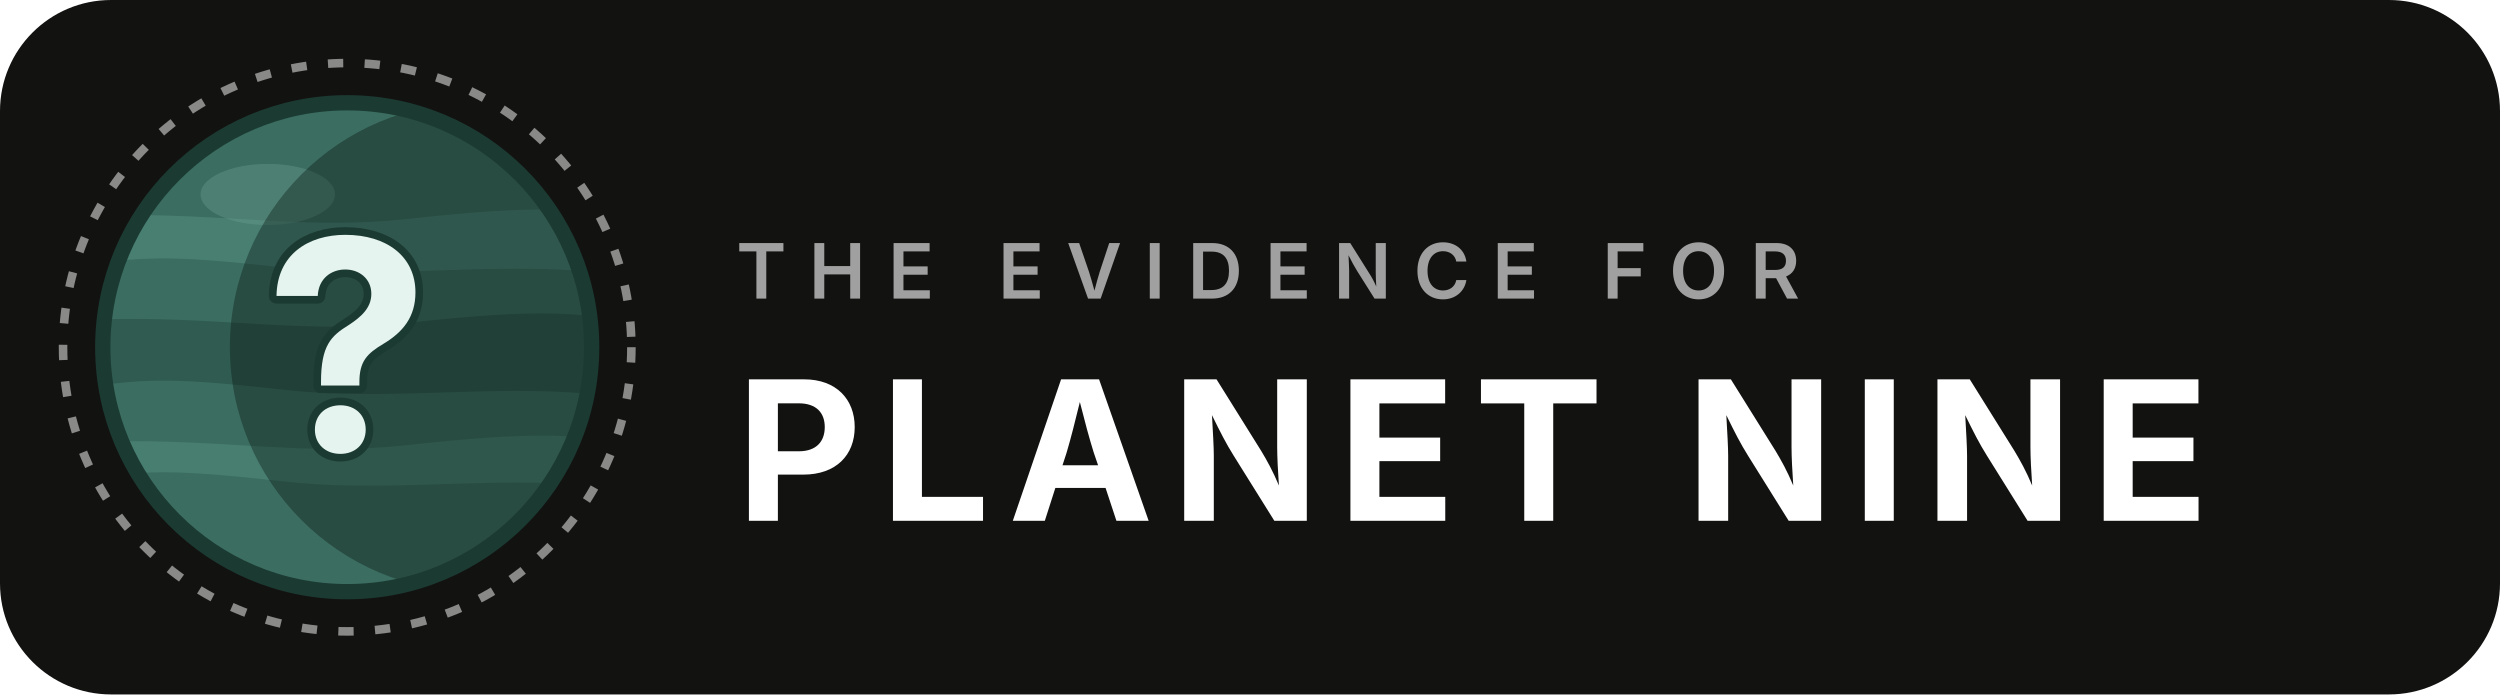
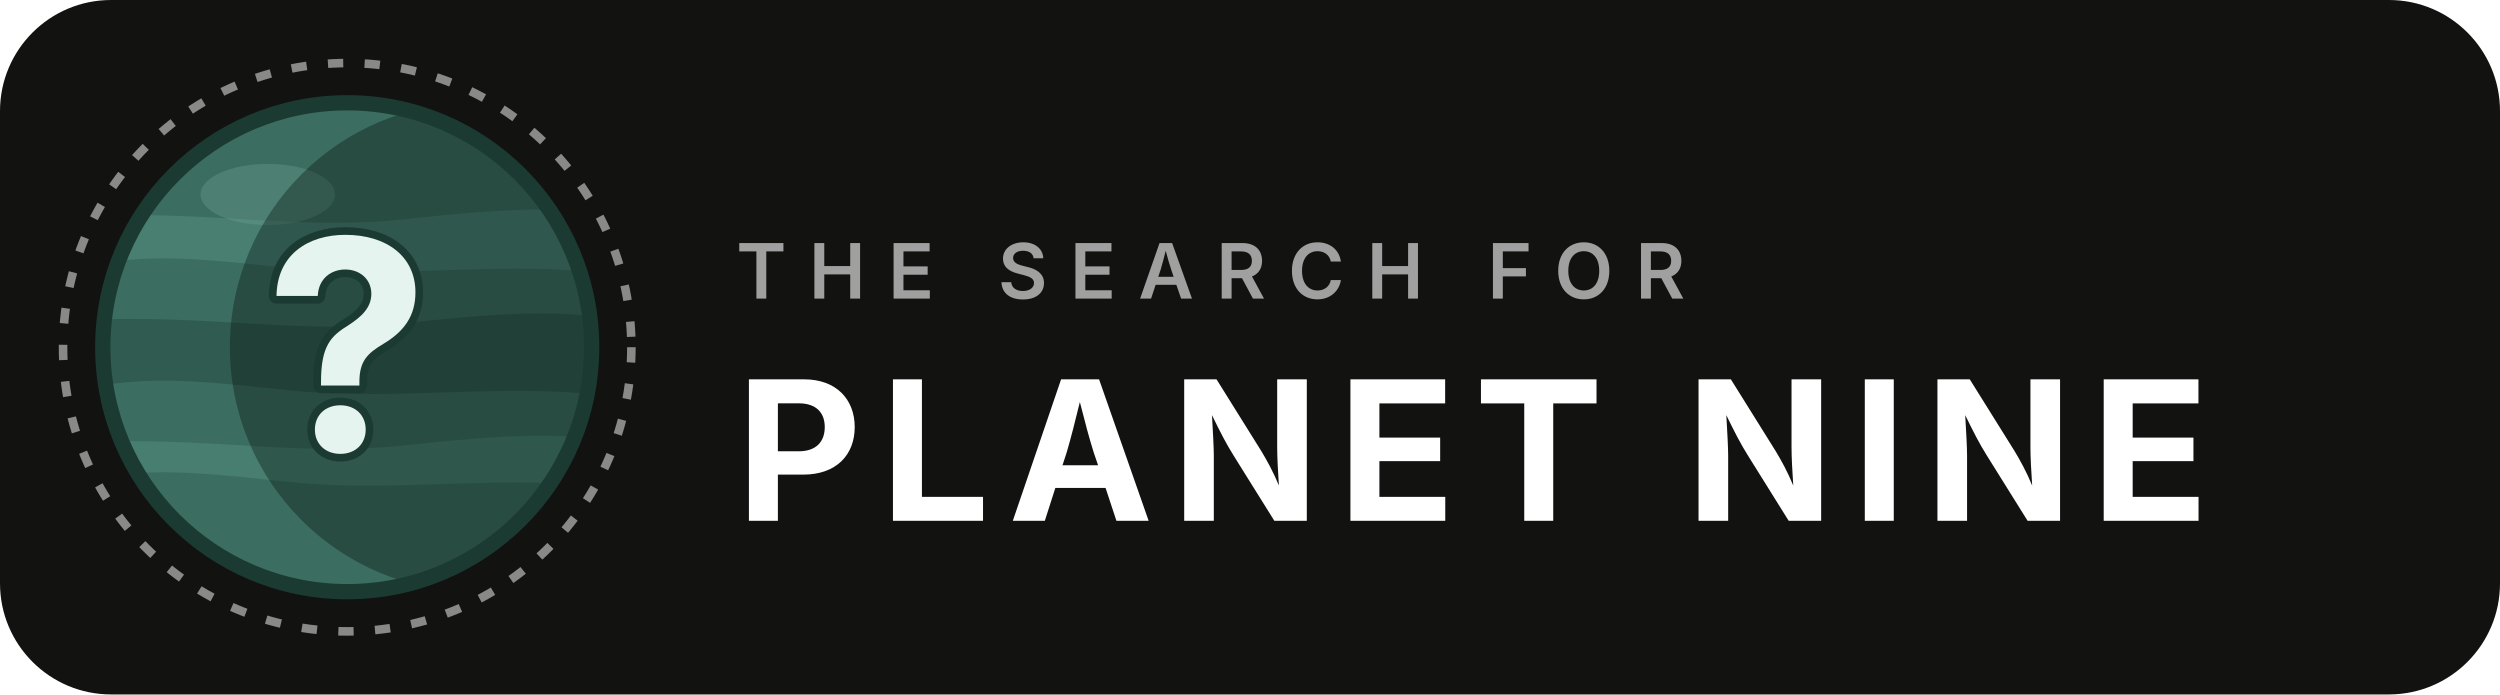
- <svg xmlns="http://www.w3.org/2000/svg" viewBox="0 0 360 100" width="720" height="200" role="img" aria-label="The evidence for Planet Nine" style="color:#ffffff">
+ <svg xmlns="http://www.w3.org/2000/svg" viewBox="0 0 360 100" width="720" height="200" role="img" aria-label="The search for Planet Nine" style="color:#ffffff">
  <rect width="360" height="100" rx="16" fill="#121211" />
  <defs>
    <clipPath id="aa-c">
      <circle cx="50" cy="50" r="40" />
    </clipPath>
  </defs>
  <g transform="translate(50 50) scale(0.88) translate(-50 -50)">
    <g clip-path="url(#aa-c)">
      <circle cx="50" cy="50" r="40" fill="#3b6d60" />
      <path d="M0,29 C25,26.8 40,31.2 60,29 S90,26.8 100,30.1 L100,39.2 C80,34.8 60,39.2 40,37 S15,34.8 0,38.1 Z" fill="#487f71" opacity="1" />
      <path d="M0,46 C25,43.8 40,48.2 60,46 S90,43.8 100,47.1 L100,59.2 C80,54.8 60,59.2 40,57 S15,54.8 0,58.1 Z" fill="#2f5b50" opacity="1" />
      <path d="M0,66 C25,63.8 40,68.2 60,66 S90,63.8 100,67.1 L100,74.2 C80,69.8 60,74.2 40,72 S15,69.8 0,73.1 Z" fill="#487f71" opacity="0.9" />
      <ellipse cx="37" cy="25" rx="11" ry="5" fill="#6a9d8d" opacity="0.4" />
      <circle cx="70.8" cy="50" r="40" fill="#06100e" opacity="0.36" />
    </g>
    <circle cx="50" cy="50" r="40" fill="none" stroke="#1b3a32" stroke-width="2.5" />
    <text x="50" y="67" text-anchor="middle" font-family="ui-sans-serif, -apple-system, 'SF Pro Text', 'Segoe UI', Inter, system-ui, sans-serif" font-size="48" font-weight="700" fill="#e6f4ef" stroke="#1b3a32" stroke-width="2.5" stroke-linejoin="round" paint-order="stroke">?</text>
    <circle cx="50" cy="50" r="46.5" fill="none" stroke="currentColor" stroke-opacity="0.5" stroke-width="1.4" stroke-dasharray="2.5 3.5" />
  </g>
-   <text x="106" y="43" font-family="ui-sans-serif, -apple-system, 'SF Pro Text', 'Segoe UI', Inter, system-ui, sans-serif" font-size="11" font-weight="600" letter-spacing="3.2" fill="currentColor" opacity="0.6">THE EVIDENCE FOR</text>
+   <text x="106" y="43" font-family="ui-sans-serif, -apple-system, 'SF Pro Text', 'Segoe UI', Inter, system-ui, sans-serif" font-size="11" font-weight="600" letter-spacing="3.2" fill="currentColor" opacity="0.6">THE SEARCH FOR</text>
  <text x="106" y="75" font-family="ui-sans-serif, -apple-system, 'SF Pro Text', 'Segoe UI', Inter, system-ui, sans-serif" font-size="28" font-weight="700" letter-spacing="2.6" fill="currentColor">PLANET NINE</text>
</svg>
